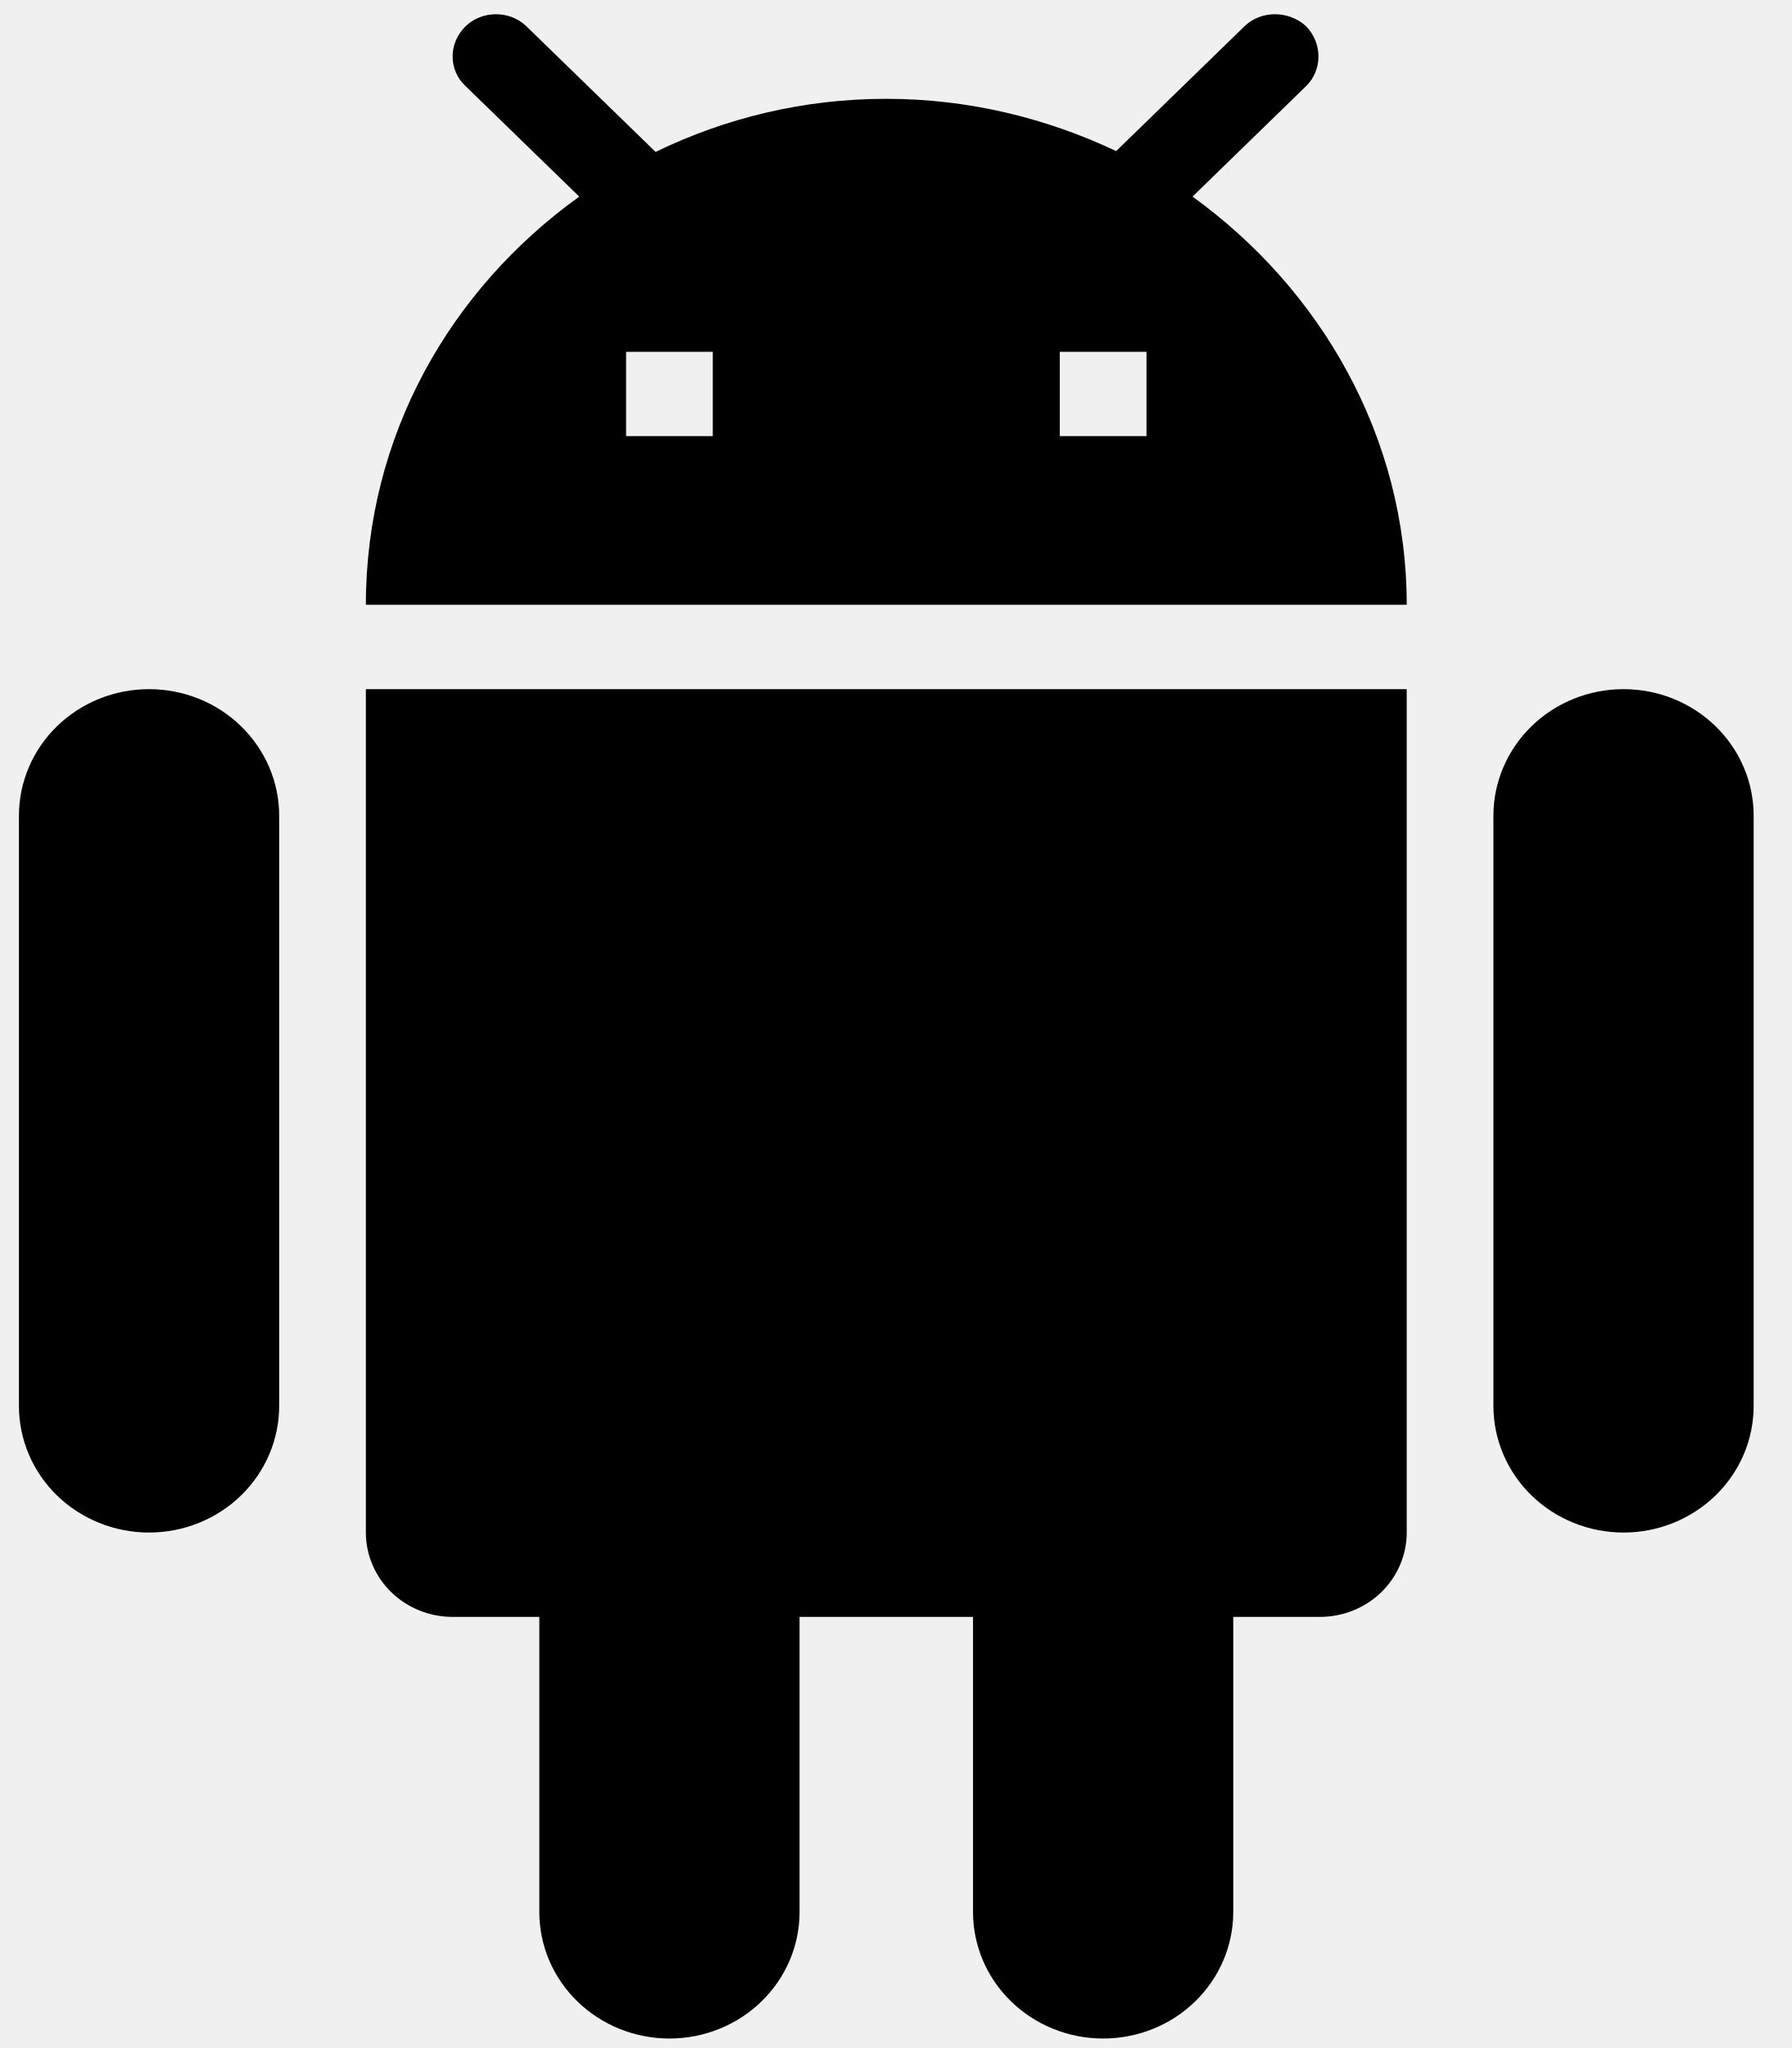
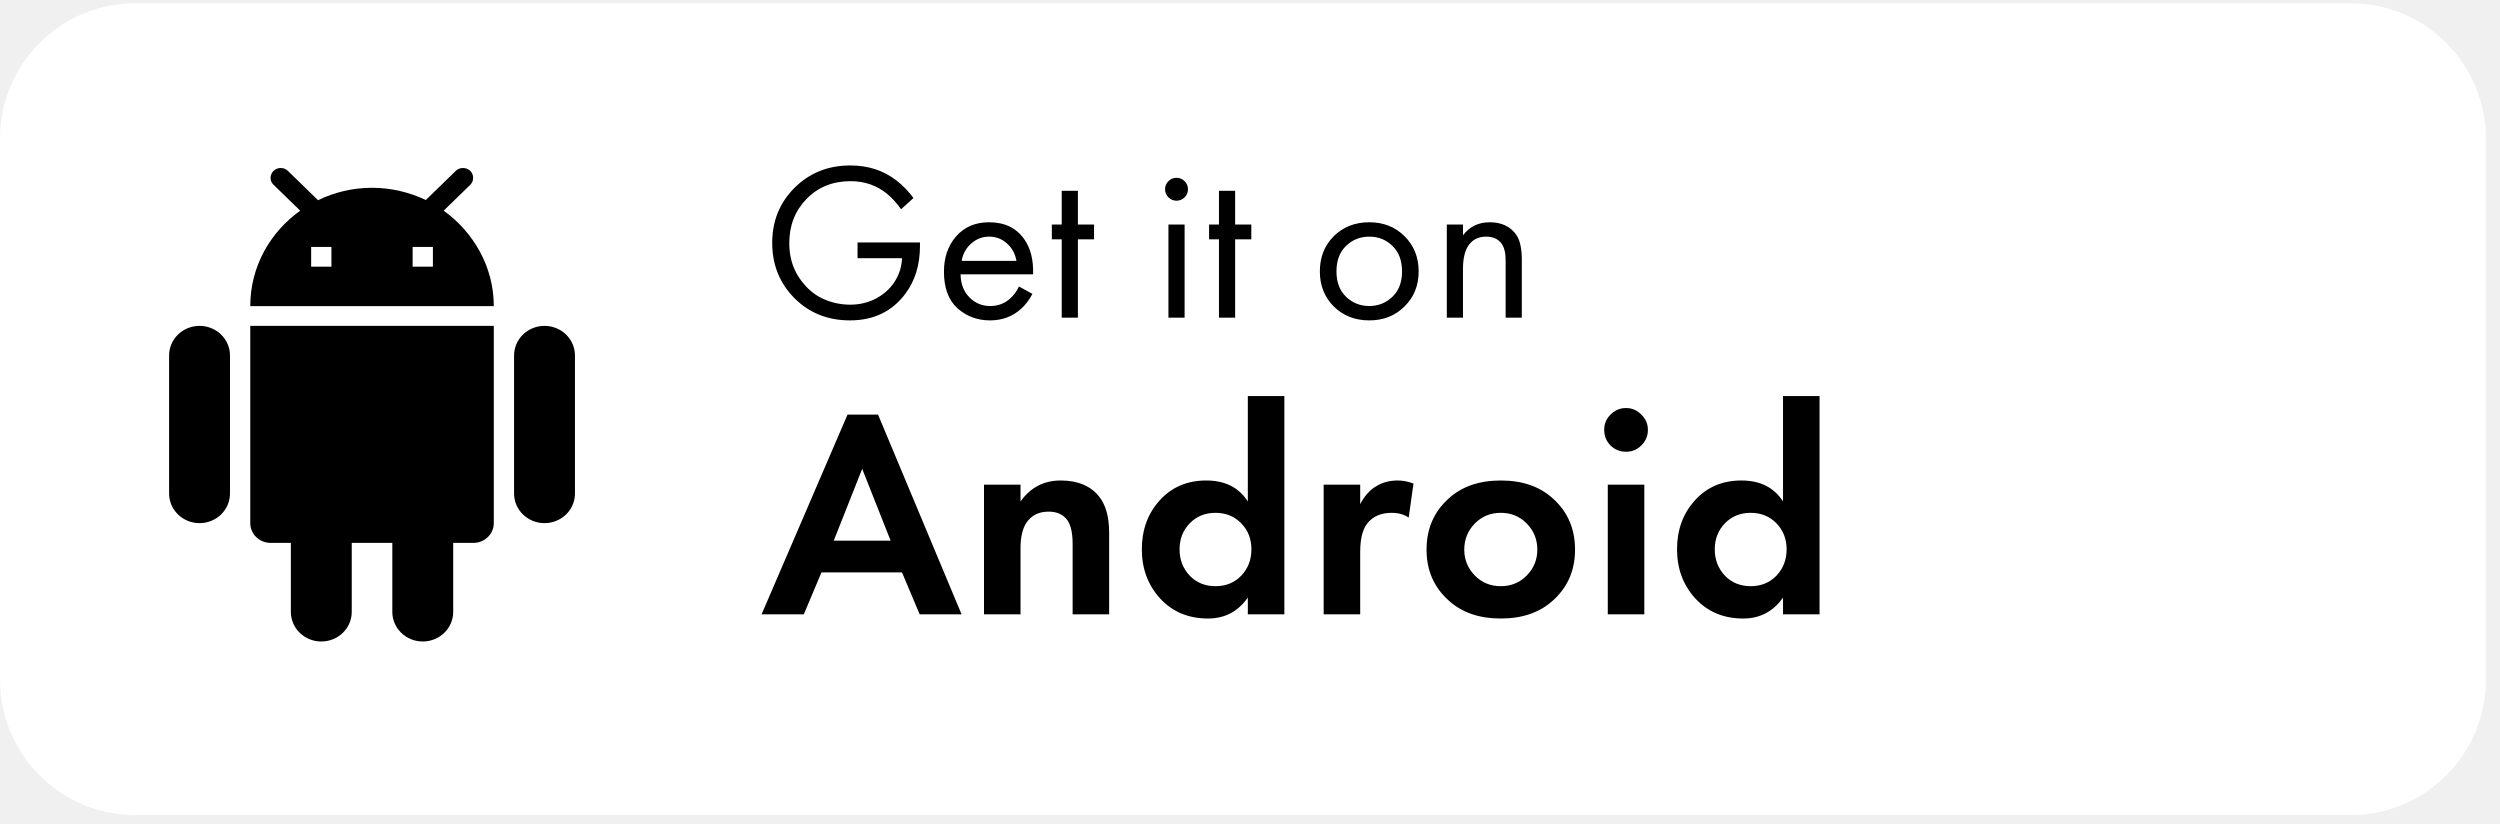
- <svg xmlns="http://www.w3.org/2000/svg" width="28" height="32" viewBox="0 0 28 32" fill="none">
-   <path d="M17.918 6.815H16.563V5.497H17.918V6.815ZM11.14 6.815H9.785V5.497H11.14V6.815ZM18.637 3.072L20.412 1.346C20.67 1.096 20.67 0.674 20.412 0.41C20.141 0.16 19.707 0.16 19.45 0.41L17.444 2.361C16.359 1.847 15.139 1.544 13.851 1.544C12.55 1.544 11.33 1.847 10.246 2.374L8.226 0.41C7.968 0.16 7.535 0.16 7.277 0.41C7.006 0.674 7.006 1.096 7.277 1.346L9.053 3.072C7.033 4.522 5.718 6.815 5.718 9.45H21.985C21.985 6.815 20.629 4.509 18.637 3.072ZM25.374 10.768C24.834 10.768 24.317 10.976 23.936 11.347C23.555 11.718 23.34 12.22 23.34 12.745V21.969C23.34 22.493 23.555 22.996 23.936 23.367C24.317 23.737 24.834 23.946 25.374 23.946C25.913 23.946 26.43 23.737 26.811 23.367C27.193 22.996 27.407 22.493 27.407 21.969V12.745C27.407 12.22 27.193 11.718 26.811 11.347C26.43 10.976 25.913 10.768 25.374 10.768ZM2.329 10.768C1.79 10.768 1.273 10.976 0.891 11.347C0.51 11.718 0.296 12.22 0.296 12.745V21.969C0.296 22.493 0.51 22.996 0.891 23.367C1.273 23.737 1.79 23.946 2.329 23.946C2.869 23.946 3.386 23.737 3.767 23.367C4.148 22.996 4.363 22.493 4.363 21.969V12.745C4.363 12.22 4.148 11.718 3.767 11.347C3.386 10.976 2.869 10.768 2.329 10.768ZM5.718 23.946C5.718 24.295 5.861 24.63 6.115 24.878C6.369 25.125 6.714 25.264 7.074 25.264H8.429V29.876C8.429 30.4 8.643 30.903 9.025 31.273C9.406 31.644 9.923 31.852 10.463 31.852C11.002 31.852 11.519 31.644 11.9 31.273C12.282 30.903 12.496 30.4 12.496 29.876V25.264H15.207V29.876C15.207 30.4 15.421 30.903 15.803 31.273C16.184 31.644 16.701 31.852 17.24 31.852C17.78 31.852 18.297 31.644 18.678 31.273C19.059 30.903 19.274 30.4 19.274 29.876V25.264H20.629C20.989 25.264 21.334 25.125 21.588 24.878C21.842 24.63 21.985 24.295 21.985 23.946V10.768H5.718V23.946Z" fill="black" />
+ <svg xmlns="http://www.w3.org/2000/svg" width="167" height="55" viewBox="0 0 167 55" fill="none">
+   <path d="M0 9.259C0 4.268 4.046 0.222 9.037 0.222H157.019C162.01 0.222 166.056 4.268 166.056 9.259V45.407C166.056 50.398 162.01 54.444 157.019 54.444H9.037C4.046 54.444 0 50.398 0 45.407V9.259Z" fill="white" />
+   <path d="M28.918 17.815H27.563V16.497H28.918V17.815ZM22.14 17.815H20.785V16.497H22.14V17.815ZM29.637 14.072L31.412 12.346C31.67 12.096 31.67 11.674 31.412 11.41C31.141 11.16 30.707 11.16 30.45 11.41L28.444 13.361C27.359 12.847 26.139 12.544 24.852 12.544C23.55 12.544 22.33 12.847 21.246 13.374L19.226 11.41C18.968 11.16 18.535 11.16 18.277 11.41C18.006 11.674 18.006 12.096 18.277 12.346L20.053 14.072C18.033 15.522 16.718 17.815 16.718 20.45H32.985C32.985 17.815 31.629 15.509 29.637 14.072ZM36.374 21.768C35.834 21.768 35.317 21.976 34.936 22.347C34.555 22.718 34.34 23.221 34.34 23.745V32.969C34.34 33.493 34.555 33.996 34.936 34.367C35.317 34.737 35.834 34.946 36.374 34.946C36.913 34.946 37.43 34.737 37.812 34.367C38.193 33.996 38.407 33.493 38.407 32.969V23.745C38.407 23.221 38.193 22.718 37.812 22.347C37.43 21.976 36.913 21.768 36.374 21.768ZM13.329 21.768C12.79 21.768 12.273 21.976 11.891 22.347C11.51 22.718 11.296 23.221 11.296 23.745V32.969C11.296 33.493 11.51 33.996 11.891 34.367C12.273 34.737 12.79 34.946 13.329 34.946C13.868 34.946 14.386 34.737 14.767 34.367C15.148 33.996 15.363 33.493 15.363 32.969V23.745C15.363 23.221 15.148 22.718 14.767 22.347C14.386 21.976 13.868 21.768 13.329 21.768ZM16.718 34.946C16.718 35.295 16.861 35.63 17.115 35.877C17.369 36.125 17.714 36.264 18.074 36.264H19.429V40.876C19.429 41.4 19.643 41.903 20.025 42.273C20.406 42.644 20.923 42.852 21.463 42.852C22.002 42.852 22.519 42.644 22.9 42.273C23.282 41.903 23.496 41.4 23.496 40.876V36.264H26.207V40.876C26.207 41.4 26.421 41.903 26.803 42.273C27.184 42.644 27.701 42.852 28.24 42.852C28.78 42.852 29.297 42.644 29.678 42.273C30.059 41.903 30.274 41.4 30.274 40.876V36.264H31.629C31.989 36.264 32.334 36.125 32.588 35.877C32.842 35.63 32.985 35.295 32.985 34.946V21.768H16.718V34.946Z" fill="black" />
+   <path d="M57.284 17.247V16.197H61.454V16.437C61.454 17.677 61.134 18.732 60.494 19.602C59.604 20.802 58.364 21.402 56.774 21.402C55.294 21.402 54.059 20.907 53.069 19.917C52.079 18.917 51.584 17.687 51.584 16.227C51.584 14.767 52.079 13.542 53.069 12.552C54.069 11.552 55.314 11.052 56.804 11.052C57.984 11.052 59.004 11.382 59.864 12.042C60.304 12.382 60.689 12.777 61.019 13.227L60.194 13.977C59.904 13.567 59.589 13.222 59.249 12.942C58.559 12.382 57.749 12.102 56.819 12.102C55.629 12.102 54.649 12.497 53.879 13.287C53.109 14.077 52.724 15.062 52.724 16.242C52.724 17.102 52.934 17.857 53.354 18.507C53.774 19.147 54.284 19.617 54.884 19.917C55.494 20.207 56.129 20.352 56.789 20.352C57.449 20.352 58.049 20.202 58.589 19.902C59.139 19.592 59.559 19.182 59.849 18.672C60.099 18.242 60.234 17.767 60.254 17.247H57.284ZM68.066 19.137L68.966 19.632C68.756 20.032 68.501 20.367 68.201 20.637C67.631 21.147 66.941 21.402 66.131 21.402C65.291 21.402 64.566 21.132 63.956 20.592C63.356 20.042 63.056 19.227 63.056 18.147C63.056 17.197 63.326 16.412 63.866 15.792C64.416 15.162 65.151 14.847 66.071 14.847C67.111 14.847 67.896 15.227 68.426 15.987C68.846 16.587 69.041 17.367 69.011 18.327H64.166C64.176 18.957 64.371 19.467 64.751 19.857C65.131 20.247 65.596 20.442 66.146 20.442C66.636 20.442 67.061 20.292 67.421 19.992C67.701 19.752 67.916 19.467 68.066 19.137ZM64.241 17.427H67.901C67.811 16.937 67.596 16.547 67.256 16.257C66.926 15.957 66.531 15.807 66.071 15.807C65.621 15.807 65.221 15.962 64.871 16.272C64.531 16.572 64.321 16.957 64.241 17.427ZM73.083 15.987H72.003V21.222H70.923V15.987H70.263V14.997H70.923V12.747H72.003V14.997H73.083V15.987ZM78.052 14.997H79.132V21.222H78.052V14.997ZM78.052 13.182C77.902 13.032 77.827 12.852 77.827 12.642C77.827 12.432 77.902 12.252 78.052 12.102C78.202 11.952 78.382 11.877 78.592 11.877C78.802 11.877 78.982 11.952 79.132 12.102C79.282 12.252 79.357 12.432 79.357 12.642C79.357 12.852 79.282 13.032 79.132 13.182C78.982 13.332 78.802 13.407 78.592 13.407C78.382 13.407 78.202 13.332 78.052 13.182ZM83.587 15.987H82.507V21.222H81.427V15.987H80.767V14.997H81.427V12.747H82.507V14.997H83.587V15.987ZM93.821 20.472C93.201 21.092 92.416 21.402 91.466 21.402C90.516 21.402 89.726 21.092 89.096 20.472C88.476 19.852 88.166 19.072 88.166 18.132C88.166 17.182 88.476 16.397 89.096 15.777C89.726 15.157 90.516 14.847 91.466 14.847C92.416 14.847 93.201 15.157 93.821 15.777C94.451 16.397 94.766 17.182 94.766 18.132C94.766 19.072 94.451 19.852 93.821 20.472ZM93.011 16.422C92.591 16.012 92.076 15.807 91.466 15.807C90.856 15.807 90.336 16.017 89.906 16.437C89.486 16.847 89.276 17.412 89.276 18.132C89.276 18.852 89.491 19.417 89.921 19.827C90.351 20.237 90.866 20.442 91.466 20.442C92.066 20.442 92.581 20.237 93.011 19.827C93.441 19.417 93.656 18.852 93.656 18.132C93.656 17.402 93.441 16.832 93.011 16.422ZM96.647 21.222V14.997H97.727V15.717C98.167 15.137 98.762 14.847 99.512 14.847C100.312 14.847 100.907 15.132 101.297 15.702C101.537 16.052 101.657 16.607 101.657 17.367V21.222H100.577V17.397C100.577 16.887 100.482 16.507 100.292 16.257C100.062 15.957 99.722 15.807 99.272 15.807C98.812 15.807 98.447 15.967 98.177 16.287C97.877 16.637 97.727 17.197 97.727 17.967V21.222H96.647Z" fill="black" />
+   <path d="M61.434 41.037L60.254 38.237H54.874L53.694 41.037H50.874L56.614 27.697H58.654L64.234 41.037H61.434ZM55.694 36.117H59.494L57.594 31.317L55.694 36.117ZM65.731 41.037V32.377H68.171V33.497C68.838 32.563 69.731 32.097 70.852 32.097C71.985 32.097 72.838 32.45 73.412 33.157C73.865 33.717 74.091 34.53 74.091 35.597V41.037H71.651V36.317C71.651 35.503 71.498 34.937 71.192 34.617C70.912 34.323 70.531 34.177 70.052 34.177C69.385 34.177 68.885 34.43 68.552 34.937C68.298 35.337 68.171 35.897 68.171 36.617V41.037H65.731ZM83.355 33.497V26.457H85.795V41.037H83.355V39.917C82.702 40.85 81.815 41.317 80.695 41.317C79.388 41.317 78.322 40.87 77.495 39.977C76.682 39.083 76.275 37.99 76.275 36.697C76.275 35.39 76.675 34.297 77.475 33.417C78.275 32.537 79.308 32.097 80.575 32.097C81.828 32.097 82.755 32.563 83.355 33.497ZM82.915 34.957C82.462 34.49 81.888 34.257 81.195 34.257C80.502 34.257 79.928 34.49 79.475 34.957C79.022 35.423 78.795 36.003 78.795 36.697C78.795 37.39 79.022 37.977 79.475 38.457C79.928 38.923 80.502 39.157 81.195 39.157C81.888 39.157 82.462 38.923 82.915 38.457C83.368 37.977 83.595 37.39 83.595 36.697C83.595 36.003 83.368 35.423 82.915 34.957ZM88.421 41.037V32.377H90.861V33.677C91.155 33.117 91.515 32.717 91.941 32.477C92.341 32.223 92.821 32.097 93.381 32.097C93.701 32.097 94.048 32.163 94.421 32.297L94.101 34.577C93.795 34.363 93.415 34.257 92.961 34.257C92.255 34.257 91.715 34.49 91.341 34.957C91.021 35.357 90.861 35.997 90.861 36.877V41.037H88.421ZM96.753 33.317C97.633 32.503 98.8 32.097 100.253 32.097C101.706 32.097 102.873 32.503 103.753 33.317C104.726 34.197 105.213 35.33 105.213 36.717C105.213 38.09 104.726 39.217 103.753 40.097C102.873 40.91 101.706 41.317 100.253 41.317C98.8 41.317 97.633 40.91 96.753 40.097C95.78 39.217 95.293 38.09 95.293 36.717C95.293 35.33 95.78 34.197 96.753 33.317ZM98.513 38.437C98.98 38.917 99.56 39.157 100.253 39.157C100.946 39.157 101.526 38.917 101.993 38.437C102.46 37.957 102.693 37.383 102.693 36.717C102.693 36.037 102.46 35.457 101.993 34.977C101.526 34.497 100.946 34.257 100.253 34.257C99.56 34.257 98.98 34.497 98.513 34.977C98.046 35.457 97.813 36.037 97.813 36.717C97.813 37.383 98.046 37.957 98.513 38.437ZM107.4 32.377H109.84V41.037H107.4V32.377ZM107.58 29.757C107.3 29.463 107.16 29.117 107.16 28.717C107.16 28.317 107.3 27.977 107.58 27.697C107.874 27.403 108.22 27.257 108.62 27.257C109.02 27.257 109.36 27.403 109.64 27.697C109.934 27.977 110.08 28.317 110.08 28.717C110.08 29.117 109.934 29.463 109.64 29.757C109.36 30.037 109.02 30.177 108.62 30.177C108.22 30.177 107.874 30.037 107.58 29.757ZM119.106 33.497V26.457H121.546V41.037H119.106V39.917C118.453 40.85 117.566 41.317 116.446 41.317C115.139 41.317 114.073 40.87 113.246 39.977C112.433 39.083 112.026 37.99 112.026 36.697C112.026 35.39 112.426 34.297 113.226 33.417C114.026 32.537 115.059 32.097 116.326 32.097C117.579 32.097 118.506 32.563 119.106 33.497ZM118.666 34.957C118.213 34.49 117.639 34.257 116.946 34.257C116.253 34.257 115.679 34.49 115.226 34.957C114.773 35.423 114.546 36.003 114.546 36.697C114.546 37.39 114.773 37.977 115.226 38.457C115.679 38.923 116.253 39.157 116.946 39.157C117.639 39.157 118.213 38.923 118.666 38.457C119.119 37.977 119.346 37.39 119.346 36.697C119.346 36.003 119.119 35.423 118.666 34.957Z" fill="black" />
</svg>
